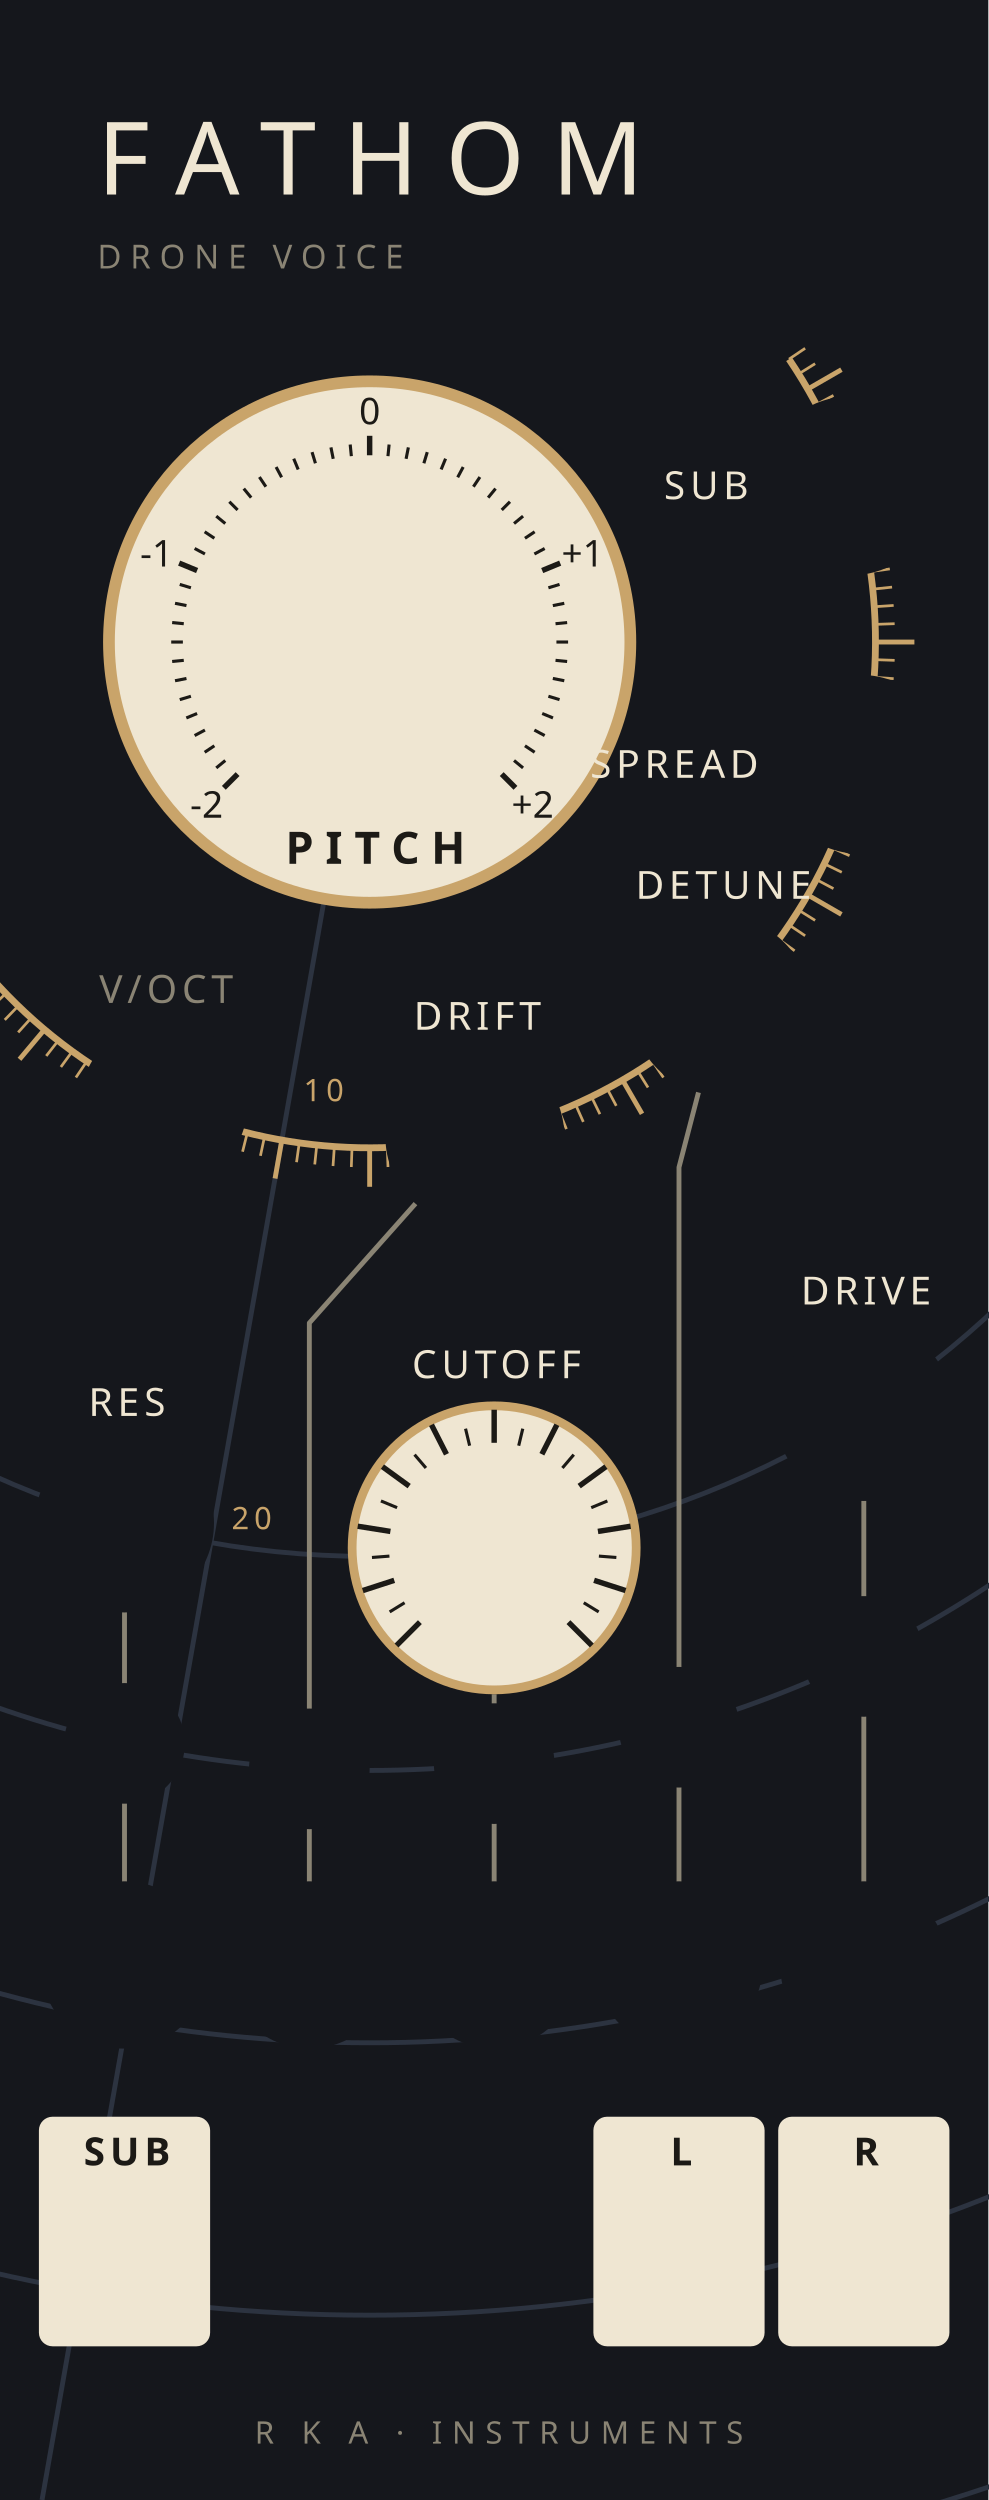
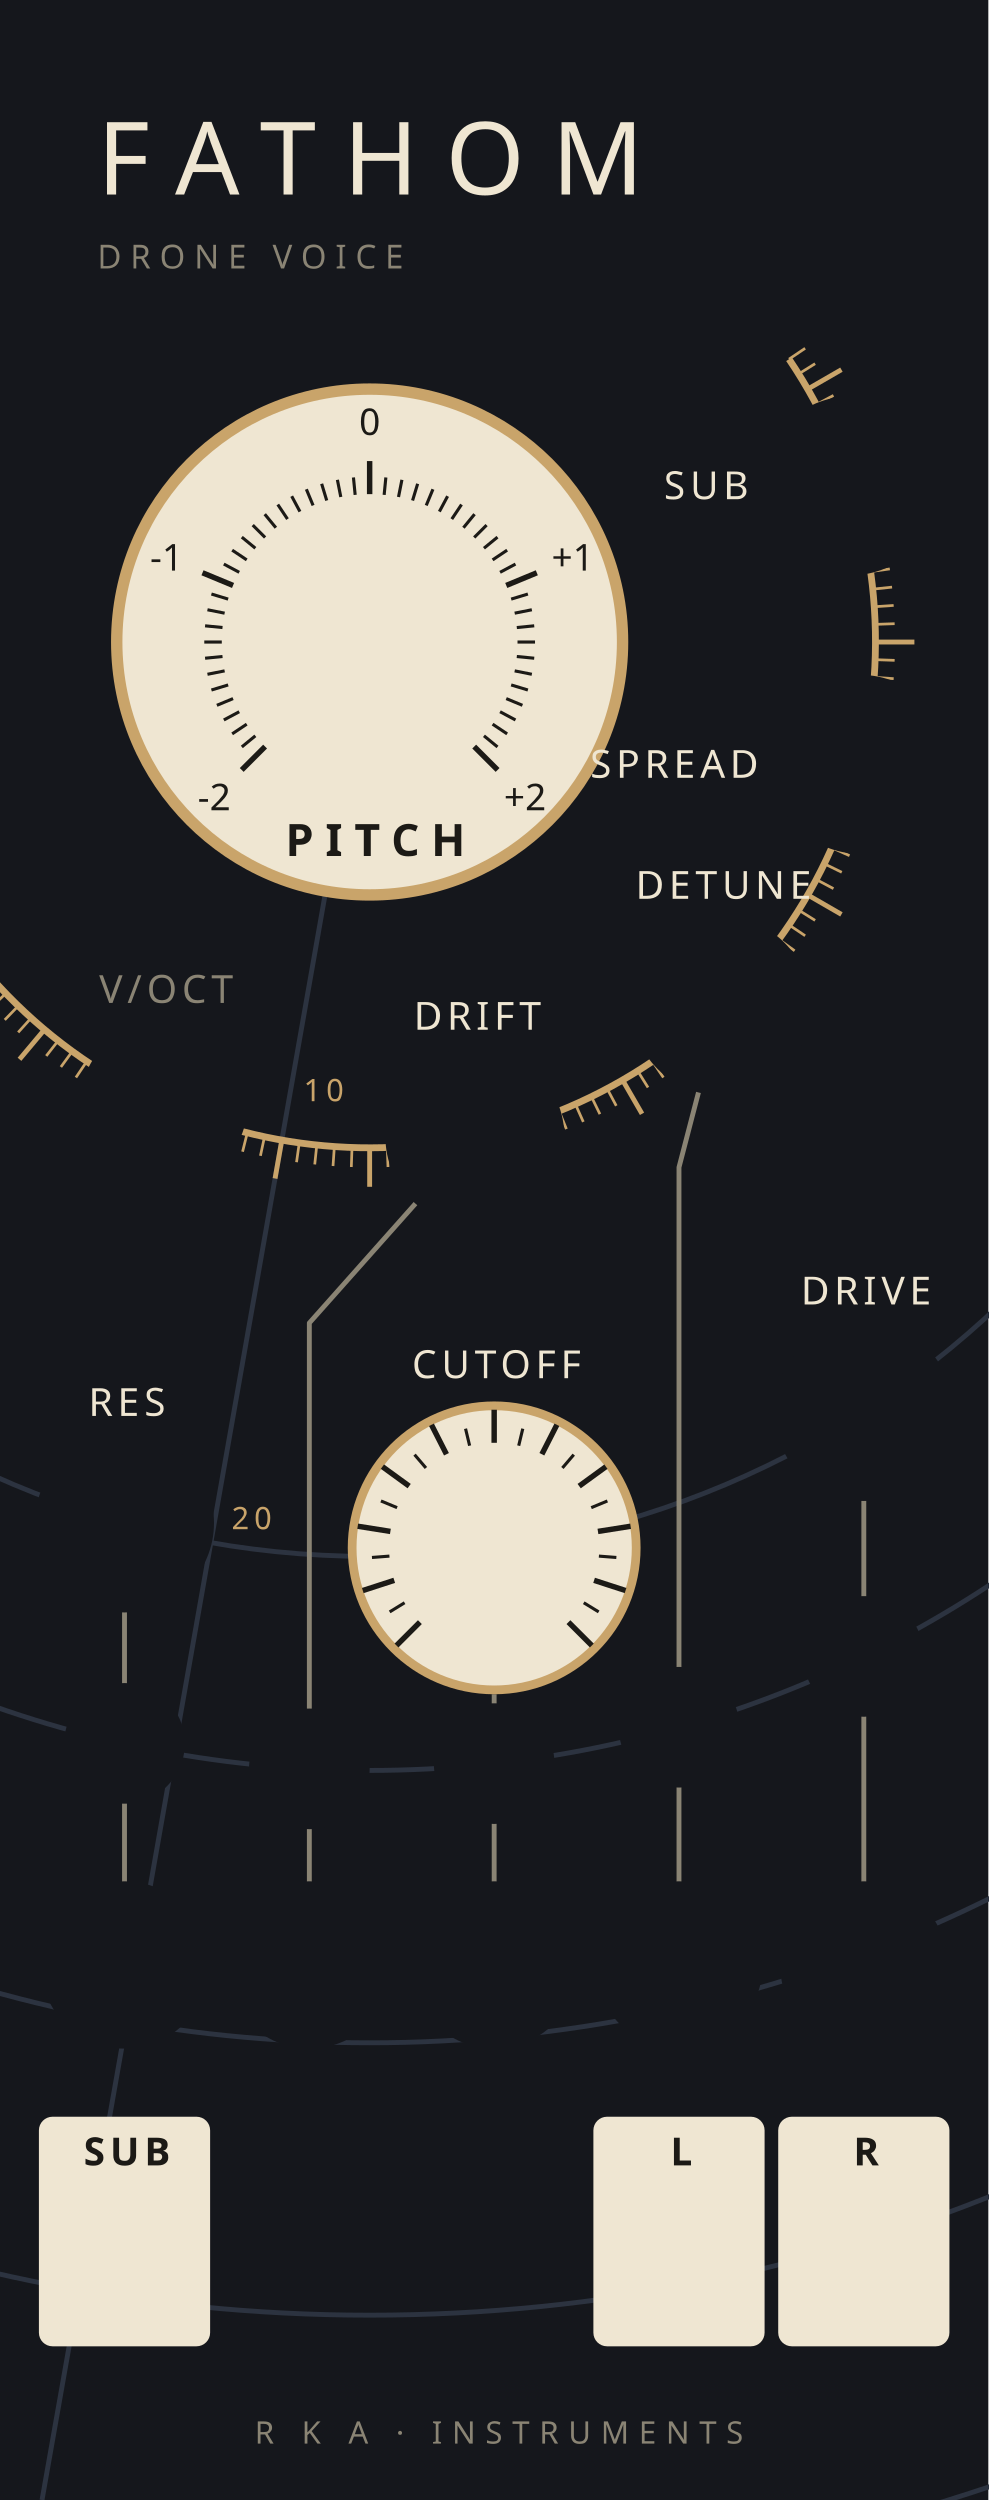
<svg xmlns="http://www.w3.org/2000/svg" width="50.80mm" height="128.5mm" viewBox="0 0 50.80 128.5">
  <rect width="50.80" height="128.5" fill="#15171c" />
  <circle cx="19" cy="33" r="47" fill="none" stroke="#2c3340" stroke-width="0.25" />
  <circle cx="19" cy="33" r="58" fill="none" stroke="#2c3340" stroke-width="0.25" />
  <circle cx="19" cy="33" r="72" fill="none" stroke="#2c3340" stroke-width="0.25" />
  <circle cx="19" cy="33" r="86" fill="none" stroke="#2c3340" stroke-width="0.25" />
  <circle cx="19" cy="33" r="100" fill="none" stroke="#2c3340" stroke-width="0.25" />
  <path d="M19 33L2.16 128.5" fill="none" stroke="#2c3340" stroke-width="0.25" />
  <path d="M-0.917 49.712A26 26 0 0 0 40.555 18.461" fill="none" stroke="#c9a46a" stroke-width="0.35" />
  <path d="M-0.322 50.397L-1.065 51.067 M0.297 51.061L-0.422 51.756 M0.939 51.703L0.244 52.422 M1.603 52.322L0.933 53.065 M2.993 53.488L2.377 54.276 M3.718 54.034L3.13 54.843 M4.461 54.555L3.902 55.384 M5.222 55.049L4.692 55.897 M6.794 55.957L6.324 56.84 M7.602 56.369L7.164 57.267 M8.425 56.752L8.018 57.666 M9.26 57.107L8.886 58.034 M10.966 57.727L10.657 58.679 M11.833 57.993L11.558 58.954 M12.71 58.228L12.468 59.198 M13.594 58.432L13.386 59.41 M15.381 58.747L15.242 59.737 M16.282 58.858L16.178 59.852 M17.186 58.937L17.117 59.934 M18.093 58.984L18.058 59.984 M19.907 58.984L19.942 59.984 M20.814 58.937L20.883 59.934 M21.718 58.858L21.822 59.852 M22.619 58.747L22.758 59.737 M24.406 58.432L24.614 59.41 M25.29 58.228L25.532 59.198 M26.167 57.993L26.442 58.954 M27.034 57.727L27.343 58.679 M28.74 57.107L29.114 58.034 M29.575 56.752L29.982 57.666 M30.398 56.369L30.836 57.267 M31.206 55.957L31.676 56.84 M32.778 55.049L33.308 55.897 M33.539 54.555L34.098 55.384 M34.282 54.034L34.87 54.843 M35.007 53.488L35.623 54.276 M36.397 52.322L37.067 53.065 M37.061 51.703L37.756 52.422 M37.703 51.061L38.422 51.756 M38.322 50.397L39.065 51.067 M39.488 49.007L40.276 49.623 M40.034 48.282L40.843 48.87 M40.555 47.539L41.384 48.098 M41.049 46.778L41.897 47.308 M41.957 45.206L42.84 45.676 M42.369 44.398L43.267 44.836 M42.752 43.575L43.666 43.982 M43.107 42.74L44.034 43.114 M43.727 41.034L44.679 41.343 M43.993 40.167L44.954 40.442 M44.228 39.29L45.198 39.532 M44.432 38.406L45.41 38.614 M44.747 36.619L45.737 36.758 M44.858 35.718L45.852 35.822 M44.937 34.814L45.934 34.883 M44.984 33.907L45.984 33.942 M44.984 32.093L45.984 32.058 M44.937 31.186L45.934 31.117 M44.858 30.282L45.852 30.178 M44.747 29.381L45.737 29.242 M44.432 27.594L45.41 27.386 M44.228 26.71L45.198 26.468 M43.993 25.833L44.954 25.558 M43.727 24.966L44.679 24.657 M43.107 23.26L44.034 22.886 M42.752 22.425L43.666 22.018 M42.369 21.602L43.267 21.164 M41.957 20.794L42.84 20.324 M41.049 19.222L41.897 18.692 M40.555 18.461L41.384 17.902" fill="none" stroke="#c9a46a" stroke-width="0.14" />
  <path d="M-0.917 49.712L-2.449 50.998 M2.288 52.917L1.002 54.449 M6 55.517L5 57.249 M10.107 57.432L9.423 59.311 M14.485 58.605L14.138 60.575 M19 59L19 61 M23.515 58.605L23.862 60.575 M27.893 57.432L28.577 59.311 M32 55.517L33 57.249 M35.712 52.917L36.998 54.449 M38.917 49.712L40.449 50.998 M41.517 46L43.249 47 M43.432 41.893L45.311 42.577 M44.605 37.515L46.575 37.862 M45 33L47 33 M44.605 28.485L46.575 28.138 M43.432 24.107L45.311 23.423 M41.517 20L43.249 19" fill="none" stroke="#c9a46a" stroke-width="0.25" />
  <path d="M17.4 33L20.6 33 M19 31.4L19 34.6" fill="none" stroke="#c9a46a" stroke-width="0.2" />
  <circle cx="19" cy="33" r="0.8" fill="none" stroke="#c9a46a" stroke-width="0.2" />
  <path d="M6.4 97L6.4 89.61L6.4 82.58" fill="none" stroke="#8a8474" stroke-width="0.25" stroke-linejoin="round" />
  <path d="M25.4 97L25.4 90.65L25.4 87.085" fill="none" stroke="#8a8474" stroke-width="0.25" stroke-linejoin="round" />
  <path d="M44.4 97L44.4 85.14L44.4 76.85" fill="none" stroke="#8a8474" stroke-width="0.25" stroke-linejoin="round" />
  <path d="M15.9 97L15.9 90.92L15.9 68L21.553 61.643" fill="none" stroke="#8a8474" stroke-width="0.25" stroke-linejoin="round" />
  <path d="M34.9 97L34.9 88.78L34.9 60L35.977 55.861" fill="none" stroke="#8a8474" stroke-width="0.25" stroke-linejoin="round" />
  <circle cx="43.73" cy="24.97" r="4.6" fill="#15171c" />
  <circle cx="44.23" cy="39.29" r="4.6" fill="#15171c" />
  <circle cx="37.06" cy="51.7" r="4.6" fill="#15171c" />
  <circle cx="24.41" cy="58.43" r="4.6" fill="#15171c" />
  <circle cx="8.42" cy="56.75" r="4.3" fill="#15171c" />
  <circle cx="6.4" cy="78.28" r="4.6" fill="#15171c" />
  <circle cx="44.4" cy="72.55" r="4.6" fill="#15171c" />
  <circle cx="6.4" cy="89.61" r="3.1" fill="#15171c" />
  <circle cx="15.9" cy="90.92" r="3.1" fill="#15171c" />
  <circle cx="25.4" cy="90.65" r="3.1" fill="#15171c" />
  <circle cx="34.9" cy="88.78" r="3.1" fill="#15171c" />
  <circle cx="44.4" cy="85.14" r="3.1" fill="#15171c" />
  <circle cx="6.4" cy="101" r="4.3" fill="#15171c" />
  <circle cx="15.9" cy="101" r="4.3" fill="#15171c" />
  <circle cx="25.4" cy="101" r="4.3" fill="#15171c" />
  <circle cx="34.9" cy="101" r="4.3" fill="#15171c" />
  <circle cx="44.4" cy="101" r="4.3" fill="#15171c" />
-   <circle cx="19" cy="33" r="13.4" fill="#efe6d2" stroke="#c9a46a" stroke-width="0.603" />
-   <path d="M11.579 39.09L11.115 39.471 M11.018 38.333L10.519 38.667 M10.534 37.525L10.004 37.808 M10.131 36.674L9.576 36.903 M9.813 35.787L9.239 35.961 M9.584 34.873L8.996 34.99 M9.446 33.941L8.849 34 M9.4 33L8.8 33 M9.446 32.059L8.849 32 M9.584 31.127L8.996 31.01 M9.813 30.213L9.239 30.039 M10.534 28.475L10.004 28.192 M11.018 27.667L10.519 27.333 M11.579 26.91L11.115 26.529 M12.212 26.212L11.788 25.788 M12.91 25.579L12.529 25.115 M13.667 25.018L13.333 24.519 M14.475 24.534L14.192 24.004 M15.326 24.131L15.097 23.576 M16.213 23.813L16.039 23.239 M17.127 23.584L17.01 22.996 M18.059 23.446L18 22.849 M19.941 23.446L20 22.849 M20.873 23.584L20.99 22.996 M21.787 23.813L21.961 23.239 M22.674 24.131L22.903 23.576 M23.525 24.534L23.808 24.004 M24.333 25.018L24.667 24.519 M25.09 25.579L25.471 25.115 M25.788 26.212L26.212 25.788 M26.421 26.91L26.885 26.529 M26.982 27.667L27.481 27.333 M27.466 28.475L27.996 28.192 M28.187 30.213L28.761 30.039 M28.416 31.127L29.004 31.01 M28.554 32.059L29.151 32 M28.6 33L29.2 33 M28.554 33.941L29.151 34 M28.416 34.873L29.004 34.99 M28.187 35.787L28.761 35.961 M27.869 36.674L28.424 36.903 M27.466 37.525L27.996 37.808 M26.982 38.333L27.481 38.667 M26.421 39.09L26.885 39.471" fill="none" stroke="#1c1a16" stroke-width="0.16" />
-   <path d="M12.212 39.788L11.505 40.495 M10.131 29.326L9.207 28.944 M19 23.4L19 22.4 M27.869 29.326L28.793 28.944 M25.788 39.788L26.495 40.495" fill="none" stroke="#1c1a16" stroke-width="0.28" />
+   <circle cx="19" cy="33" r="13" fill="#efe6d2" stroke="#c9a46a" stroke-width="0.585" />
+   <path d="M13.125 37.821L12.429 38.392 M12.681 37.222L11.933 37.722 M12.297 36.583L11.504 37.007 M11.979 35.908L11.147 36.253 M11.727 35.206L10.866 35.467 M11.546 34.483L10.663 34.658 M11.437 33.745L10.541 33.833 M11.4 33L10.5 33 M11.437 32.255L10.541 32.167 M11.546 31.517L10.663 31.342 M11.727 30.794L10.866 30.533 M12.297 29.417L11.504 28.993 M12.681 28.778L11.933 28.278 M13.125 28.179L12.429 27.608 M13.626 27.626L12.99 26.99 M14.179 27.125L13.608 26.429 M14.778 26.681L14.278 25.933 M15.417 26.297L14.993 25.504 M16.092 25.979L15.747 25.147 M16.794 25.727L16.533 24.866 M17.517 25.546L17.342 24.663 M18.255 25.437L18.167 24.541 M19.745 25.437L19.833 24.541 M20.483 25.546L20.658 24.663 M21.206 25.727L21.467 24.866 M21.908 25.979L22.253 25.147 M22.583 26.297L23.007 25.504 M23.222 26.681L23.722 25.933 M23.821 27.125L24.392 26.429 M24.374 27.626L25.01 26.99 M24.875 28.179L25.571 27.608 M25.319 28.778L26.067 28.278 M25.703 29.417L26.496 28.993 M26.273 30.794L27.134 30.533 M26.454 31.517L27.337 31.342 M26.563 32.255L27.459 32.167 M26.6 33L27.5 33 M26.563 33.745L27.459 33.833 M26.454 34.483L27.337 34.658 M26.273 35.206L27.134 35.467 M26.021 35.908L26.853 36.253 M25.703 36.583L26.496 37.007 M25.319 37.222L26.067 37.722 M24.875 37.821L25.571 38.392" fill="none" stroke="#1c1a16" stroke-width="0.16" />
+   <path d="M13.626 38.374L12.424 39.576 M11.979 30.092L10.408 29.441 M19 25.4L19 23.7 M26.021 30.092L27.592 29.441 M24.374 38.374L25.576 39.576" fill="none" stroke="#1c1a16" stroke-width="0.28" />
  <circle cx="25.4" cy="79.56" r="7.3" fill="#efe6d2" stroke="#c9a46a" stroke-width="0.45" />
  <path d="M20.796 82.381L20.028 82.852 M20.017 79.984L19.119 80.054 M20.411 77.494L19.58 77.149 M21.893 75.454L21.308 74.769 M24.139 74.309L23.929 73.434 M26.661 74.309L26.871 73.434 M28.907 75.454L29.492 74.769 M30.389 77.494L31.22 77.149 M30.783 79.984L31.681 80.054 M30.004 82.381L30.772 82.852" fill="none" stroke="#1c1a16" stroke-width="0.16" />
  <path d="M21.582 83.378L20.38 84.58 M20.264 81.229L18.647 81.754 M20.066 78.715L18.387 78.449 M21.031 76.386L19.656 75.387 M22.948 74.749L22.177 73.234 M25.4 74.16L25.4 72.46 M27.852 74.749L28.623 73.234 M29.769 76.386L31.144 75.387 M30.734 78.715L32.413 78.449 M30.536 81.229L32.153 81.754 M29.218 83.378L30.42 84.58" fill="none" stroke="#1c1a16" stroke-width="0.28" />
  <rect x="2" y="108.8" width="8.8" height="11.8" rx="0.7" fill="#efe6d2" />
  <rect x="30.5" y="108.8" width="8.8" height="11.8" rx="0.7" fill="#efe6d2" />
  <rect x="40" y="108.8" width="8.8" height="11.8" rx="0.7" fill="#efe6d2" />
  <text x="5.00" y="10.00" font-family="D-DIN Condensed" font-size="5.2" font-weight="normal" letter-spacing="1.4" text-anchor="start" fill="#efe6d2">FATHOM</text>
  <text x="5.00" y="13.80" font-family="D-DIN Condensed" font-size="1.7" font-weight="normal" letter-spacing="0.45" text-anchor="start" fill="#8a8474">DRONE VOICE</text>
-   <text x="10.62" y="42.03" font-family="D-DIN Condensed" font-size="1.9" font-weight="normal" letter-spacing="0" text-anchor="middle" fill="#1c1a16">-2</text>
-   <text x="8.05" y="29.12" font-family="D-DIN Condensed" font-size="1.9" font-weight="normal" letter-spacing="0" text-anchor="middle" fill="#1c1a16">-1</text>
-   <text x="19.00" y="21.81" font-family="D-DIN Condensed" font-size="1.9" font-weight="normal" letter-spacing="0" text-anchor="middle" fill="#1c1a16">0</text>
-   <text x="29.95" y="29.12" font-family="D-DIN Condensed" font-size="1.9" font-weight="normal" letter-spacing="0" text-anchor="middle" fill="#1c1a16">+1</text>
-   <text x="27.38" y="42.03" font-family="D-DIN Condensed" font-size="1.9" font-weight="normal" letter-spacing="0" text-anchor="middle" fill="#1c1a16">+2</text>
-   <text x="19.30" y="44.40" font-family="D-DIN Condensed" font-size="2.3" font-weight="bold" letter-spacing="0.6" text-anchor="middle" fill="#1c1a16">PITCH</text>
+   <text x="11.01" y="41.65" font-family="D-DIN Condensed" font-size="1.9" font-weight="normal" letter-spacing="0" text-anchor="middle" fill="#1c1a16">-2</text>
+   <text x="8.56" y="29.33" font-family="D-DIN Condensed" font-size="1.9" font-weight="normal" letter-spacing="0" text-anchor="middle" fill="#1c1a16">-1</text>
+   <text x="19.00" y="22.36" font-family="D-DIN Condensed" font-size="1.9" font-weight="normal" letter-spacing="0" text-anchor="middle" fill="#1c1a16">0</text>
+   <text x="29.44" y="29.33" font-family="D-DIN Condensed" font-size="1.9" font-weight="normal" letter-spacing="0" text-anchor="middle" fill="#1c1a16">+1</text>
+   <text x="26.99" y="41.65" font-family="D-DIN Condensed" font-size="1.9" font-weight="normal" letter-spacing="0" text-anchor="middle" fill="#1c1a16">+2</text>
+   <text x="19.30" y="44.00" font-family="D-DIN Condensed" font-size="2.3" font-weight="bold" letter-spacing="0.6" text-anchor="middle" fill="#1c1a16">PITCH</text>
  <text x="38.48" y="25.66" font-family="D-DIN Condensed" font-size="2" font-weight="normal" letter-spacing="0.25" text-anchor="end" fill="#efe6d2">SUB</text>
  <text x="38.98" y="39.98" font-family="D-DIN Condensed" font-size="2" font-weight="normal" letter-spacing="0.25" text-anchor="end" fill="#efe6d2">SPREAD</text>
  <text x="37.19" y="46.20" font-family="D-DIN Condensed" font-size="2" font-weight="normal" letter-spacing="0.25" text-anchor="middle" fill="#efe6d2">DETUNE</text>
  <text x="24.54" y="52.93" font-family="D-DIN Condensed" font-size="2" font-weight="normal" letter-spacing="0.25" text-anchor="middle" fill="#efe6d2">DRIFT</text>
  <text x="8.54" y="51.55" font-family="D-DIN Condensed" font-size="2" font-weight="normal" letter-spacing="0.25" text-anchor="middle" fill="#8a8474">V/OCT</text>
  <text x="6.53" y="72.78" font-family="D-DIN Condensed" font-size="2" font-weight="normal" letter-spacing="0.25" text-anchor="middle" fill="#efe6d2">RES</text>
  <text x="25.52" y="70.84" font-family="D-DIN Condensed" font-size="2" font-weight="normal" letter-spacing="0.25" text-anchor="middle" fill="#efe6d2">CUTOFF</text>
  <text x="44.52" y="67.05" font-family="D-DIN Condensed" font-size="2" font-weight="normal" letter-spacing="0.25" text-anchor="middle" fill="#efe6d2">DRIVE</text>
  <text x="6.53" y="111.30" font-family="D-DIN Condensed" font-size="2" font-weight="bold" letter-spacing="0.25" text-anchor="middle" fill="#1c1a16">SUB</text>
  <text x="35.02" y="111.30" font-family="D-DIN Condensed" font-size="2" font-weight="bold" letter-spacing="0.25" text-anchor="middle" fill="#1c1a16">L</text>
  <text x="44.52" y="111.30" font-family="D-DIN Condensed" font-size="2" font-weight="bold" letter-spacing="0.25" text-anchor="middle" fill="#1c1a16">R</text>
  <text x="15.60" y="56.60" font-family="D-DIN Condensed" font-size="1.6" font-weight="normal" letter-spacing="0.25" text-anchor="start" fill="#c9a46a">10</text>
  <text x="11.90" y="78.60" font-family="D-DIN Condensed" font-size="1.6" font-weight="normal" letter-spacing="0.25" text-anchor="start" fill="#c9a46a">20</text>
  <text x="25.65" y="125.60" font-family="D-DIN Condensed" font-size="1.6" font-weight="normal" letter-spacing="0.5" text-anchor="middle" fill="#8a8474">R K A · INSTRUMENTS</text>
  <g id="components" style="display:none">
    <circle id="param-PITCH" cx="19.0" cy="33.0" r="1" fill="#ff0000" />
    <circle id="param-SUB" cx="43.73" cy="24.97" r="1" fill="#ff0000" />
    <circle id="param-SPREAD" cx="44.23" cy="39.29" r="1" fill="#ff0000" />
    <circle id="param-DETUNE" cx="37.06" cy="51.7" r="1" fill="#ff0000" />
    <circle id="param-DRIFT" cx="24.41" cy="58.43" r="1" fill="#ff0000" />
    <circle id="input-VOCT" cx="8.42" cy="56.75" r="1" fill="#00ff00" />
    <circle id="param-RES" cx="6.4" cy="78.28" r="1" fill="#ff0000" />
    <circle id="param-CUTOFF" cx="25.4" cy="79.56" r="1" fill="#ff0000" />
    <circle id="param-DRIVE" cx="44.4" cy="72.55" r="1" fill="#ff0000" />
    <circle id="param-RES_ATT" cx="6.4" cy="89.61" r="1" fill="#ff0000" />
    <circle id="param-DRIFT_ATT" cx="15.9" cy="90.92" r="1" fill="#ff0000" />
    <circle id="param-CUTOFF_ATT" cx="25.4" cy="90.65" r="1" fill="#ff0000" />
    <circle id="param-DETUNE_ATT" cx="34.9" cy="88.78" r="1" fill="#ff0000" />
    <circle id="param-DRIVE_ATT" cx="44.4" cy="85.14" r="1" fill="#ff0000" />
    <circle id="input-RES_CV" cx="6.4" cy="101.0" r="1" fill="#00ff00" />
    <circle id="input-DRIFT_CV" cx="15.9" cy="101.0" r="1" fill="#00ff00" />
    <circle id="input-CUTOFF_CV" cx="25.4" cy="101.0" r="1" fill="#00ff00" />
    <circle id="input-DETUNE_CV" cx="34.9" cy="101.0" r="1" fill="#00ff00" />
    <circle id="input-DRIVE_CV" cx="44.4" cy="101.0" r="1" fill="#00ff00" />
    <circle id="output-SUBOUT" cx="6.4" cy="116.0" r="1" fill="#0000ff" />
    <circle id="output-LEFT" cx="34.9" cy="116.0" r="1" fill="#0000ff" />
    <circle id="output-RIGHT" cx="44.4" cy="116.0" r="1" fill="#0000ff" />
  </g>
</svg>
